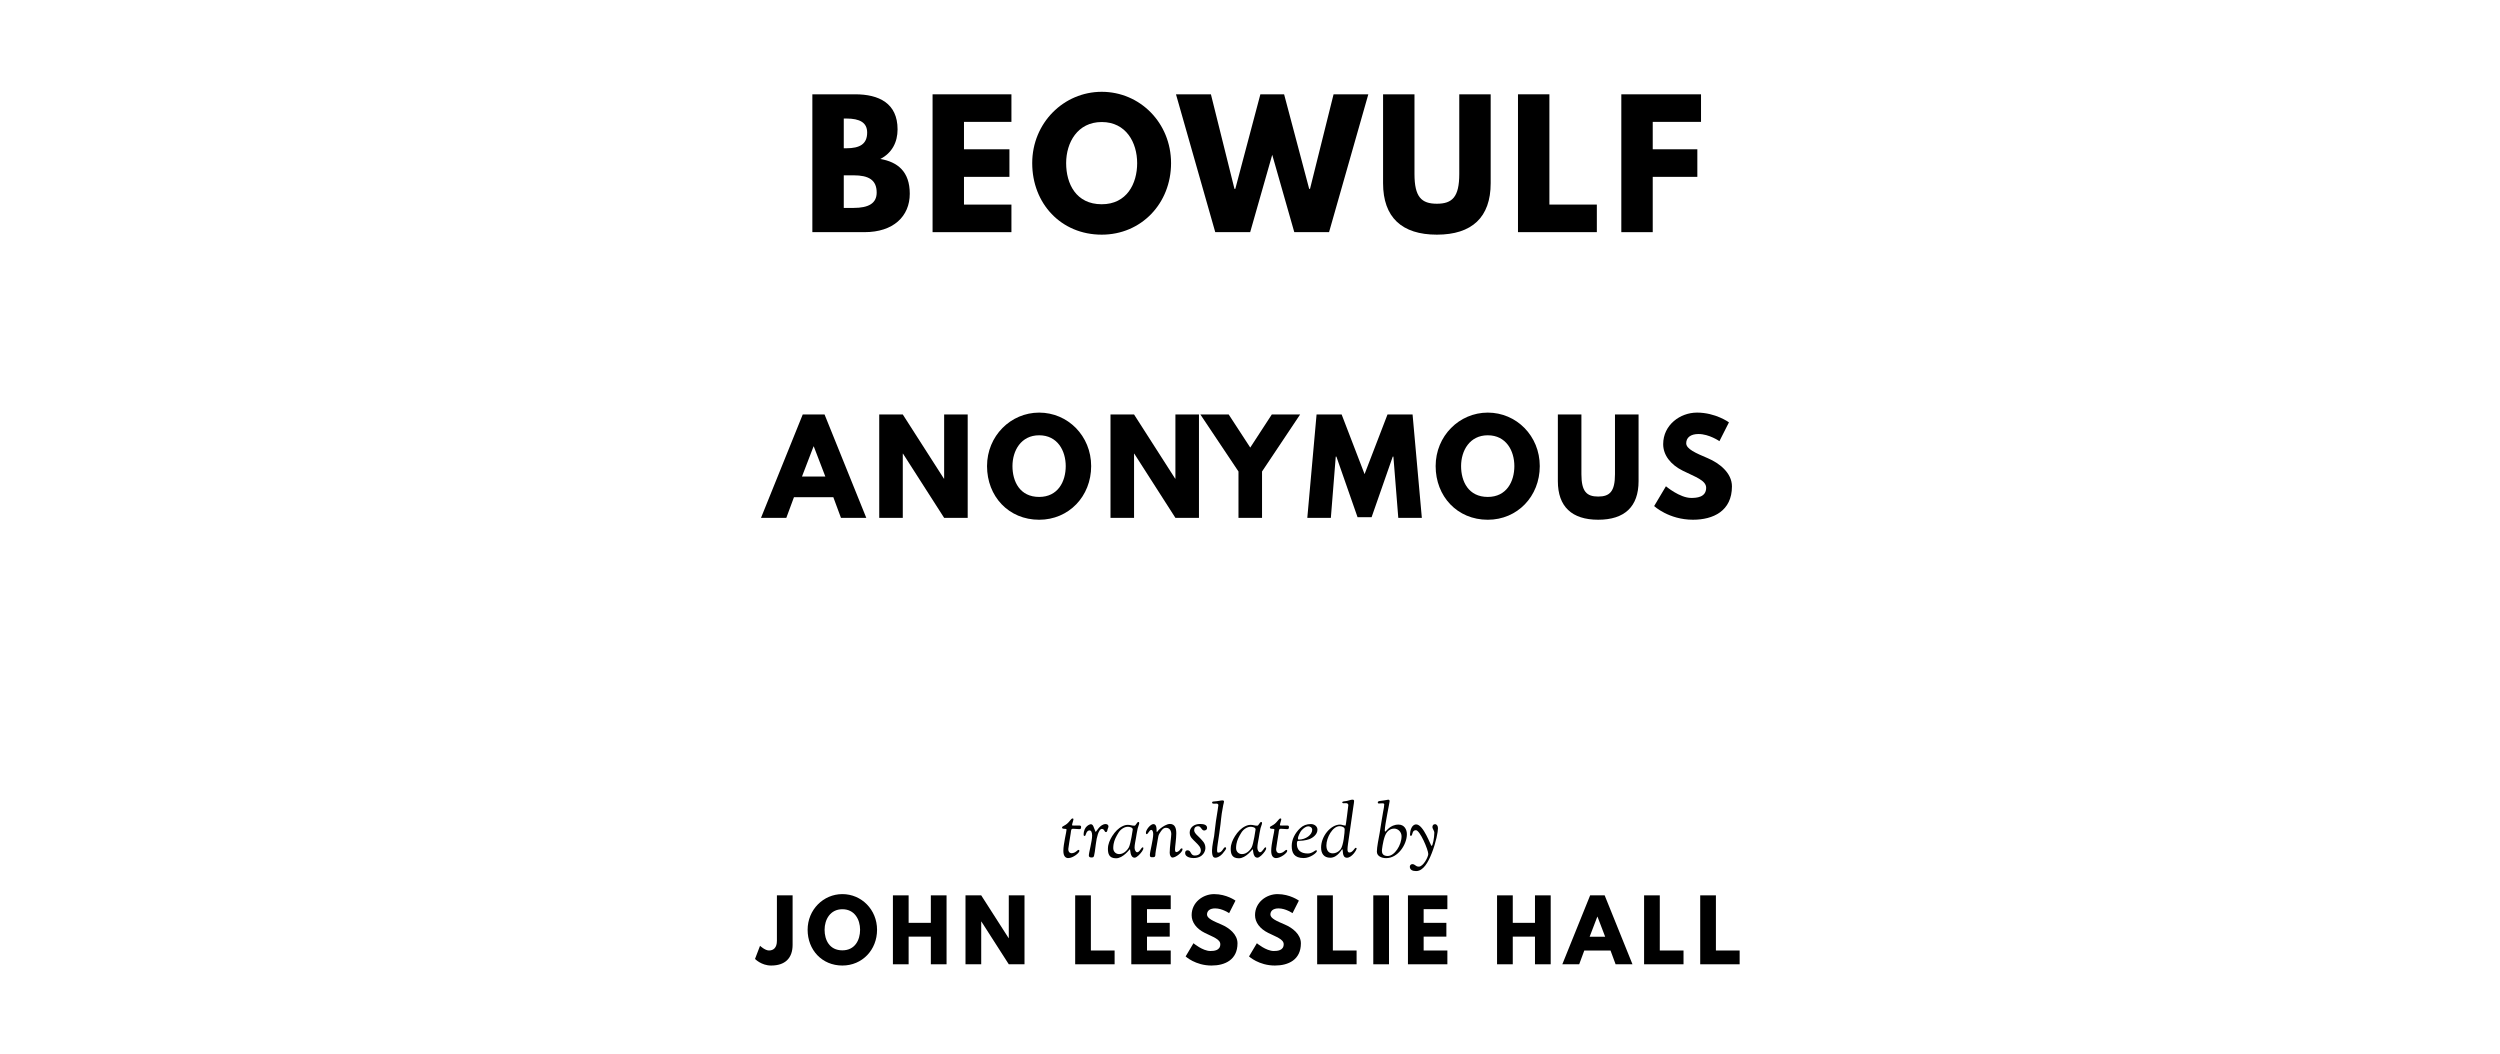
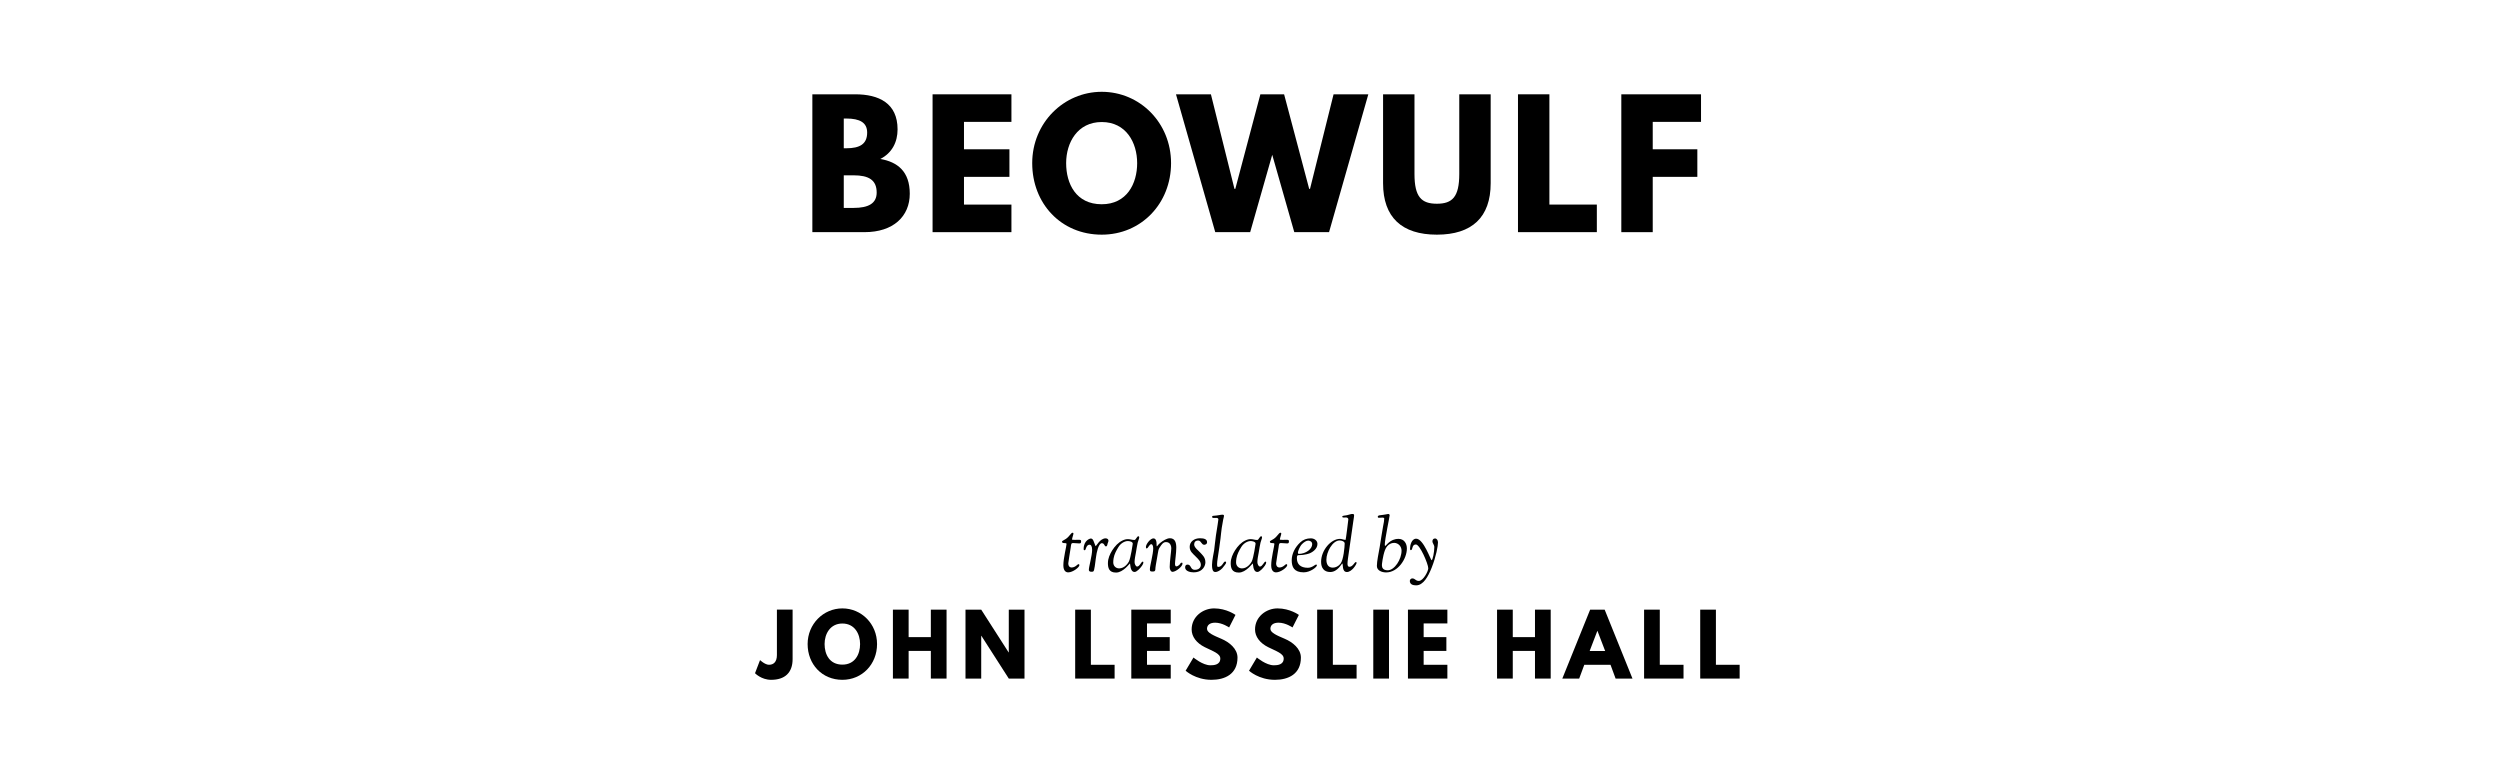
- <svg xmlns="http://www.w3.org/2000/svg" version="1.1" viewBox="0 0 1400 590">
+ <svg xmlns="http://www.w3.org/2000/svg" version="1.1" viewBox="0 0 1400 430">
  <g aria-label="BEOWULF">
    <path d="M454.92,52.81l23.95,0.00c13.29,0.00,23.77,4.96,23.77,19.65c0.00,7.11-3.09,13.19-9.64,16.56c9.64,1.68,16.47,7.02,16.47,19.46c0.00,12.73-9.26,21.52-25.26,21.52l-29.29,0.00l0.00-77.19z  M472.51,83.03l1.40,0.00c7.58,0.00,11.70-2.34,11.70-8.80c0.00-5.52-4.02-7.86-11.70-7.86l-1.40,0.00l0.00,16.65z  M472.51,116.43l5.52,0.00c8.33,0.00,12.91-2.53,12.91-8.61c0.00-7.11-4.58-9.64-12.91-9.64l-5.52,0.00l0.00,18.25z" />
    <path d="M566.40,52.81l0.00,15.44l-26.57,0.00l0.00,15.35l25.45,0.00l0.00,15.44l-25.45,0.00l0.00,15.53l26.57,0.00l0.00,15.44l-44.16,0.00l0.00-77.19l44.16,0.00z" />
    <path d="M578.04,91.36c0.00-22.55,17.68-39.95,38.92-39.95c21.43,0.00,38.83,17.40,38.83,39.95s-16.65,40.05-38.83,40.05c-22.83,0.00-38.92-17.50-38.92-40.05z  M597.04,91.36c0.00,11.51,5.52,23.02,19.93,23.02c14.04,0.00,19.84-11.51,19.84-23.02s-6.18-23.02-19.84-23.02c-13.57,0.00-19.93,11.51-19.93,23.02z" />
    <path d="M724.80,130.00l-12.35-43.32l-12.35,43.32l-19.56,0.00l-21.99-77.19l19.56,0.00l13.19,52.96l0.47,0.00l14.04-52.96l13.29,0.00l14.04,52.96l0.47,0.00l13.19-52.96l19.46,0.00l-21.99,77.19l-19.46,0.00z" />
    <path d="M834.78,52.81l0.00,49.78c0.00,19.09-10.48,28.82-30.13,28.82s-30.13-9.73-30.13-28.82l0.00-49.78l17.59,0.00l0.00,44.63c0.00,12.91,3.93,16.65,12.54,16.65s12.54-3.74,12.54-16.65l0.00-44.63l17.59,0.00z" />
    <path d="M867.66,52.81l0.00,61.75l26.57,0.00l0.00,15.44l-44.16,0.00l0.00-77.19l17.59,0.00z" />
    <path d="M952.57,52.81l0.00,15.44l-27.04,0.00l0.00,15.35l24.98,0.00l0.00,15.44l-24.98,0.00l0.00,30.97l-17.59,0.00l0.00-77.19l44.63,0.00z" />
  </g>
-   <g aria-label="ANONYMOUS">
-     <path d="M461.75,232.11l23.37,57.89l-14.18,0.00l-4.28-11.58l-22.04,0.00l-4.28,11.58l-14.18,0.00l23.37-57.89l12.21,0.00z  M462.18,266.84l-6.46-16.84l-0.14,0.00l-6.46,16.84l13.05,0.00z" />
-     <path d="M505.56,254.07l0.00,35.93l-13.19,0.00l0.00-57.89l13.19,0.00l23.02,35.93l0.14,0.00l0.00-35.93l13.19,0.00l0.00,57.89l-13.19,0.00l-23.02-35.93l-0.14,0.00z" />
-     <path d="M552.74,261.02c0.00-16.91,13.26-29.96,29.19-29.96c16.07,0.00,29.12,13.05,29.12,29.96s-12.49,30.04-29.12,30.04c-17.12,0.00-29.19-13.12-29.19-30.04z  M566.98,261.02c0.00,8.63,4.14,17.26,14.95,17.26c10.53,0.00,14.88-8.63,14.88-17.26s-4.63-17.26-14.88-17.26c-10.18,0.00-14.95,8.63-14.95,17.26z" />
-     <path d="M635.07,254.07l0.00,35.93l-13.19,0.00l0.00-57.89l13.19,0.00l23.02,35.93l0.14,0.00l0.00-35.93l13.19,0.00l0.00,57.89l-13.19,0.00l-23.02-35.93l-0.14,0.00z" />
-     <path d="M672.21,232.11l15.86,0.00l12.07,18.53l12.07-18.53l15.86,0.00l-21.33,31.93l0.00,25.96l-13.19,0.00l0.00-25.96z" />
-     <path d="M783.04,290.00l-2.74-34.32l-0.35,0.00l-11.86,33.96l-7.86,0.00l-11.86-33.96l-0.35,0.00l-2.74,34.32l-13.19,0.00l5.19-57.89l14.04,0.00l12.84,33.40l12.84-33.40l14.04,0.00l5.19,57.89l-13.19,0.00z" />
-     <path d="M803.96,261.02c0.00-16.91,13.26-29.96,29.19-29.96c16.07,0.00,29.12,13.05,29.12,29.96s-12.49,30.04-29.12,30.04c-17.12,0.00-29.19-13.12-29.19-30.04z  M818.21,261.02c0.00,8.63,4.14,17.26,14.95,17.26c10.53,0.00,14.88-8.63,14.88-17.26s-4.63-17.26-14.88-17.26c-10.18,0.00-14.95,8.63-14.95,17.26z" />
-     <path d="M917.60,232.11l0.00,37.33c0.00,14.32-7.86,21.61-22.60,21.61s-22.60-7.30-22.60-21.61l0.00-37.33l13.19,0.00l0.00,33.47c0.00,9.68,2.95,12.49,9.40,12.49s9.40-2.81,9.40-12.49l0.00-33.47l13.19,0.00z" />
-     <path d="M950.25,231.05c10.53,0.00,17.96,5.47,17.96,5.47l-5.33,10.53s-5.75-4.00-11.72-4.00c-4.49,0.00-6.88,2.04-6.88,5.19c0.00,3.23,5.47,5.54,12.07,8.35c6.46,2.74,13.54,8.21,13.54,15.79c0.00,13.82-10.53,18.67-21.82,18.67c-13.54,0.00-21.75-7.65-21.75-7.65l6.60-11.09s7.72,6.53,14.18,6.53c2.88,0.00,8.35-0.28,8.35-5.68c0.00-4.21-6.18-6.11-13.05-9.54c-6.95-3.44-11.02-8.84-11.02-14.88c0.00-10.81,9.54-17.68,18.88-17.68z" />
-   </g>
  <g aria-label="translated by">
-     <path d="M594.73,463.42c0.00-0.85,1.62-0.81,3.49-2.76c1.70-1.79,1.79-2.34,2.47-2.34c0.21,0.00,0.43,0.13,0.43,0.51c0.00,0.55-0.77,2.55-0.77,3.19c0.00,0.26,0.09,0.30,1.49,0.30c1.66,0.00,2.00-0.04,2.47-0.04c0.89,0.00,1.11,0.30,1.11,0.81c0.00,0.98-0.26,1.23-1.02,1.23c-0.68,0.00-2.51-0.21-3.44-0.21c-1.23,0.00-1.11,0.77-1.36,2.51c-0.38,2.64-1.36,8.16-1.36,8.84c0.00,2.25,1.57,2.34,1.74,2.34c2.34,0.00,3.32-1.87,4.00-1.87c0.13,0.00,0.47,0.00,0.47,0.60c0.00,1.11-3.61,4.00-6.25,4.00c-1.15,0.00-2.72-0.68-2.72-4.00c0.00-3.91,1.79-10.80,1.79-11.94c0.00-0.89-2.51,0.04-2.51-1.15z" />
-     <path d="M606.84,467.42c0.00-4.85,3.61-5.87,4.00-5.87c0.89,0.00,1.32,0.81,1.57,1.49c1.06,2.76,1.11,2.81,1.19,2.81c0.30,0.00,2.42-4.38,5.57-4.38c1.11,0.00,1.57,0.72,1.57,1.32c0.00,0.55-0.34,1.11-0.47,1.57c-0.09,0.30-0.17,1.62-0.94,1.62c-0.94,0.00-0.77-1.79-2.30-1.79c-1.91,0.00-2.98,5.57-3.19,7.35l-0.21,1.40c-0.94,7.23-0.85,7.23-2.38,7.23l-0.21,0.00c-0.43,0.00-1.28-0.09-1.28-1.11c0.00-1.70,1.83-7.95,1.83-11.14c0.00-2.13-0.68-2.89-1.45-2.89c-1.74,0.00-2.08,2.55-2.34,2.85c-0.13,0.13-0.26,0.26-0.47,0.26c-0.17,0.00-0.51-0.13-0.51-0.72z" />
-     <path d="M620.45,475.15c0.00-2.38,1.06-4.80,2.38-6.93c1.53-2.42,3.49-4.46,5.74-5.53c1.15-0.55,2.00-0.77,3.10-0.77c1.32,0.00,2.21,0.47,3.61,0.47c0.85,0.00,1.36-2.08,2.21-2.08c0.26,0.00,0.47,0.17,0.47,0.64c0.00,0.68-0.55,1.70-0.85,2.93c-0.38,1.57-0.64,3.53-0.98,5.44c-0.34,1.87-0.77,3.83-0.77,5.44c0.00,1.11,0.64,2.51,1.45,2.51c1.40,0.00,2.30-2.76,3.10-2.76c0.34,0.00,0.38,0.30,0.38,0.47c0.00,0.43-0.21,1.06-0.77,1.83c-1.06,1.53-2.98,3.49-4.12,3.49c-2.72,0.00-2.34-4.76-2.64-4.76c-0.21,0.00-3.74,5.10-7.78,5.10s-4.55-2.72-4.55-5.48z  M623.42,474.90c0.00,2.13,1.53,3.40,3.32,3.40c3.06,0.00,5.06-3.06,5.44-3.83c1.02-2.04,2.17-9.86,2.17-9.99c0.00-1.19-1.91-1.49-2.81-1.49c-1.74,0.00-4.00,1.28-5.27,3.44c-1.23,2.04-2.25,3.95-2.64,6.16c-0.13,0.77-0.21,1.53-0.21,2.30z" />
-     <path d="M641.70,466.35c0.00-1.66,2.55-4.85,4.17-4.85c2.47,0.00,1.57,4.46,1.96,4.46c0.26,0.00,0.55-0.94,2.13-2.13c1.15-0.89,3.40-2.42,5.19-2.42c2.98,0.00,3.57,2.64,3.57,5.31c0.00,2.98-0.72,7.48-0.72,8.93c0.00,1.19,0.34,1.53,0.81,1.53c0.72,0.00,1.70-0.94,1.70-0.94c0.51-0.64,0.68-1.15,1.32-1.15c0.30,0.00,0.38,0.26,0.38,0.51c0.00,1.66-3.74,4.63-5.61,4.63c-0.85,0.00-1.57-1.19-1.57-2.68c0.00-3.23,0.89-8.93,0.89-10.50c0.00-0.68-0.21-3.49-2.98-3.49c-0.98,0.00-1.79,0.47-2.76,1.87c-1.83,2.59-1.32,2.21-2.34,7.69c-1.06,5.74-0.77,5.23-0.85,5.82c-0.13,0.94-0.47,1.11-1.57,1.11c-1.15,0.00-1.49-0.09-1.49-1.32c0.00-1.79,1.87-8.37,1.87-11.65c0.00-1.49-0.55-2.34-0.98-2.34c-1.32,0.00-1.79,2.38-2.72,2.38c-0.30,0.00-0.38-0.34-0.38-0.81z" />
-     <path d="M663.68,477.70c0.00-1.32,0.85-1.53,1.36-1.53c2.17,0.00,1.45,2.93,4.04,2.93c3.10,0.00,3.40-2.21,3.40-2.72c0.00-2.00-1.40-3.23-2.93-4.76c-1.70-1.74-3.32-2.85-3.32-5.40c0.00-2.85,2.47-4.80,5.78-4.80c2.30,0.00,3.95,0.55,3.95,2.21c0.00,1.32-1.40,1.45-1.62,1.45c-1.53,0.00-1.70-2.38-3.36-2.38c-1.62,0.00-2.25,0.98-2.25,2.25c0.00,1.62,2.34,3.36,3.36,4.46c1.32,1.49,2.93,2.68,2.93,5.53c0.00,1.53-1.19,5.57-6.63,5.57c-1.66,0.00-4.72-0.55-4.72-2.81z" />
-     <path d="M678.72,476.34c0.00-2.42,1.11-7.44,1.19-8.12c0.38-2.68,0.60-5.70,1.02-8.42c0.72-4.59,1.36-8.42,1.36-8.93s-0.43-0.85-1.06-0.85s-0.72,0.04-1.23,0.04c-0.85,0.00-1.23-0.13-1.23-0.60c0.00-0.21,0.09-0.55,0.64-0.60c3.10-0.21,4.04-0.64,5.14-0.64c0.68,0.00,0.89,0.26,0.89,0.68c0.00,0.60-0.30,1.15-0.43,1.96c-1.57,8.25-0.85,6.67-2.21,15.81c-0.72,5.02-1.23,7.69-1.23,9.14s0.13,1.66,0.68,1.66c2.34,0.00,2.76-3.02,3.87-3.02c0.30,0.00,0.51,0.26,0.51,0.68s-1.11,1.87-2.13,3.06c-1.11,1.28-2.89,2.13-3.70,2.13c-0.85,0.00-2.08,0.00-2.08-4.00z" />
-     <path d="M689.22,475.15c0.00-2.38,1.06-4.80,2.38-6.93c1.53-2.42,3.49-4.46,5.74-5.53c1.15-0.55,2.00-0.77,3.10-0.77c1.32,0.00,2.21,0.47,3.61,0.47c0.85,0.00,1.36-2.08,2.21-2.08c0.26,0.00,0.47,0.17,0.47,0.64c0.00,0.68-0.55,1.70-0.85,2.93c-0.38,1.57-0.64,3.53-0.98,5.44c-0.34,1.87-0.77,3.83-0.77,5.44c0.00,1.11,0.64,2.51,1.45,2.51c1.40,0.00,2.30-2.76,3.10-2.76c0.34,0.00,0.38,0.30,0.38,0.47c0.00,0.43-0.21,1.06-0.77,1.83c-1.06,1.53-2.98,3.49-4.12,3.49c-2.72,0.00-2.34-4.76-2.64-4.76c-0.21,0.00-3.74,5.10-7.78,5.10s-4.55-2.72-4.55-5.48z  M692.20,474.90c0.00,2.13,1.53,3.40,3.32,3.40c3.06,0.00,5.06-3.06,5.44-3.83c1.02-2.04,2.17-9.86,2.17-9.99c0.00-1.19-1.91-1.49-2.81-1.49c-1.74,0.00-4.00,1.28-5.27,3.44c-1.23,2.04-2.25,3.95-2.64,6.16c-0.13,0.77-0.21,1.53-0.21,2.30z" />
-     <path d="M711.12,463.42c0.00-0.85,1.62-0.81,3.49-2.76c1.70-1.79,1.79-2.34,2.47-2.34c0.21,0.00,0.43,0.13,0.43,0.51c0.00,0.55-0.77,2.55-0.77,3.19c0.00,0.26,0.09,0.30,1.49,0.30c1.66,0.00,2.00-0.04,2.47-0.04c0.89,0.00,1.11,0.30,1.11,0.81c0.00,0.98-0.26,1.23-1.02,1.23c-0.68,0.00-2.51-0.21-3.44-0.21c-1.23,0.00-1.11,0.77-1.36,2.51c-0.38,2.64-1.36,8.16-1.36,8.84c0.00,2.25,1.57,2.34,1.74,2.34c2.34,0.00,3.32-1.87,4.00-1.87c0.13,0.00,0.47,0.00,0.47,0.60c0.00,1.11-3.61,4.00-6.25,4.00c-1.15,0.00-2.72-0.68-2.72-4.00c0.00-3.91,1.79-10.80,1.79-11.94c0.00-0.89-2.51,0.04-2.51-1.15z" />
-     <path d="M723.36,473.75c0.00-3.66,1.87-7.31,4.80-10.03c1.57-1.49,3.53-2.25,5.91-2.25c2.00,0.00,3.70,1.28,3.70,3.15c0.00,3.06-3.32,4.80-4.12,5.14c-0.38,0.17-2.68,1.11-6.67,1.15c-0.60,0.00-0.72,0.64-0.72,1.74c0.00,3.19,1.91,5.31,6.12,5.31c2.42,0.00,4.12-1.83,4.59-1.83c0.34,0.00,0.51,0.17,0.51,0.43c0.00,0.98-3.70,3.95-7.40,3.95c-5.40,0.00-6.72-2.98-6.72-6.76z  M726.84,469.33c0.00,0.30,0.09,0.85,0.38,0.85c4.12,0.00,7.61-2.76,7.61-5.44c0.00-1.62-1.53-2.00-2.25-2.00c-1.06,0.00-2.38,0.85-3.49,2.00c-1.28,1.32-2.25,4.04-2.25,4.59z" />
-     <path d="M739.81,474.69c0.00-6.59,5.53-12.92,10.58-12.92c1.11,0.00,1.96,0.55,3.15,0.55c0.13,0.00,1.53-11.18,1.53-11.48c0.00-0.64-0.60-1.06-1.23-1.06c-0.47,0.00-1.45,0.04-1.49,0.04c-0.43,0.00-0.68-0.17-0.68-0.47c0.00-0.72,1.49-0.55,2.68-0.85c2.38-0.60,2.13-0.68,3.27-0.68c0.38,0.00,0.68,0.34,0.68,0.72c0.00,1.11-0.43,2.47-2.81,19.85c-0.47,3.23-0.89,5.91-0.89,7.18c0.00,0.94,0.13,1.83,1.11,1.83c1.87,0.00,2.85-2.64,3.53-2.64c0.34,0.00,0.47,0.21,0.47,0.38c0.00,0.89-2.68,5.19-5.44,5.19c-2.98,0.00-2.00-4.76-2.59-4.76c-0.38,0.00-2.55,4.76-6.76,4.76c-3.61,0.00-5.10-2.47-5.10-5.65z  M742.78,473.50c0.00,2.47,1.02,4.38,3.61,4.38c1.53,0.00,3.19-0.81,4.29-2.21c1.70-2.13,2.34-9.61,2.34-11.31c0.00-1.15-1.70-1.70-2.85-1.70c-3.91,0.00-7.40,6.38-7.40,10.84z" />
-     <path d="M771.05,476.98c0.00-2.72,0.98-7.14,1.57-10.58c0.77-4.42,1.28-8.54,1.91-11.69c0.38-1.83,0.64-3.32,0.64-4.34c0.00-0.21-0.21-0.51-1.06-0.51c-0.64,0.00-1.11,0.09-1.74,0.09c-0.47,0.00-0.81,0.00-0.81-0.60c0.00-0.85,1.19-0.81,3.15-1.06c1.66-0.21,2.42-0.47,2.68-0.47c0.47,0.00,0.81,0.30,0.81,0.77c0.00,0.77-2.72,13.43-2.72,16.49c0.00,0.30,0.13,0.64,0.21,0.64c0.60,0.00,2.59-3.95,7.48-3.95c3.19,0.00,4.68,2.64,4.68,5.40c0.00,5.78-5.02,13.39-11.60,13.39c-2.51,0.00-5.19-1.11-5.19-3.57z  M773.86,476.47c0.00,1.45,0.64,2.89,3.27,2.89c3.83,0.00,7.74-6.12,7.74-11.01c0.00-2.38-1.83-4.34-4.17-4.34c-1.02,0.00-3.78,0.43-5.14,4.12c-1.23,3.36-1.70,7.91-1.70,8.33z" />
-     <path d="M789.50,485.31c0.00-0.72,0.64-1.40,1.36-1.40c1.70,0.00,1.74,1.40,3.70,1.40c2.47,0.00,5.27-5.44,5.27-7.06c0.00-2.38-4.68-13.35-6.93-13.35c-2.47,0.00-1.57,3.19-2.85,3.19c-0.26,0.00-0.43-0.21-0.43-0.94c0.00-1.79,0.85-5.48,3.44-5.48c4.12,0.00,8.16,12.07,8.63,12.07c0.60,0.00,1.53-4.55,1.53-7.40c0.00-1.23-1.06-2.08-1.06-3.23c0.00-0.77,0.43-1.57,1.45-1.57c0.94,0.00,1.66,0.94,1.66,2.25c0.00,1.91-1.02,7.78-3.53,14.11c-2.00,5.06-4.72,9.90-8.71,9.90c-1.83,0.00-3.53-0.55-3.53-2.51z" />
+     <path d="M594.73,303.42c0.00-0.85,1.62-0.81,3.49-2.76c1.70-1.79,1.79-2.34,2.47-2.34c0.21,0.00,0.43,0.13,0.43,0.51c0.00,0.55-0.77,2.55-0.77,3.19c0.00,0.26,0.09,0.30,1.49,0.30c1.66,0.00,2.00-0.04,2.47-0.04c0.89,0.00,1.11,0.30,1.11,0.81c0.00,0.98-0.26,1.23-1.02,1.23c-0.68,0.00-2.51-0.21-3.44-0.21c-1.23,0.00-1.11,0.77-1.36,2.51c-0.38,2.64-1.36,8.16-1.36,8.84c0.00,2.25,1.57,2.34,1.74,2.34c2.34,0.00,3.32-1.87,4.00-1.87c0.13,0.00,0.47,0.00,0.47,0.60c0.00,1.11-3.61,4.00-6.25,4.00c-1.15,0.00-2.72-0.68-2.72-4.00c0.00-3.91,1.79-10.80,1.79-11.94c0.00-0.89-2.51,0.04-2.51-1.15z" />
+     <path d="M606.84,307.42c0.00-4.85,3.61-5.87,4.00-5.87c0.89,0.00,1.32,0.81,1.57,1.49c1.06,2.76,1.11,2.81,1.19,2.81c0.30,0.00,2.42-4.38,5.57-4.38c1.11,0.00,1.57,0.72,1.57,1.32c0.00,0.55-0.34,1.11-0.47,1.57c-0.09,0.30-0.17,1.62-0.94,1.62c-0.94,0.00-0.77-1.79-2.30-1.79c-1.91,0.00-2.98,5.57-3.19,7.35l-0.21,1.40c-0.94,7.23-0.85,7.23-2.38,7.23l-0.21,0.00c-0.43,0.00-1.28-0.09-1.28-1.11c0.00-1.70,1.83-7.95,1.83-11.14c0.00-2.13-0.68-2.89-1.45-2.89c-1.74,0.00-2.08,2.55-2.34,2.85c-0.13,0.13-0.26,0.26-0.47,0.26c-0.17,0.00-0.51-0.13-0.51-0.72z" />
+     <path d="M620.45,315.15c0.00-2.38,1.06-4.80,2.38-6.93c1.53-2.42,3.49-4.46,5.74-5.53c1.15-0.55,2.00-0.77,3.10-0.77c1.32,0.00,2.21,0.47,3.61,0.47c0.85,0.00,1.36-2.08,2.21-2.08c0.26,0.00,0.47,0.17,0.47,0.64c0.00,0.68-0.55,1.70-0.85,2.93c-0.38,1.57-0.64,3.53-0.98,5.44c-0.34,1.87-0.77,3.83-0.77,5.44c0.00,1.11,0.64,2.51,1.45,2.51c1.40,0.00,2.30-2.76,3.10-2.76c0.34,0.00,0.38,0.30,0.38,0.47c0.00,0.43-0.21,1.06-0.77,1.83c-1.06,1.53-2.98,3.49-4.12,3.49c-2.72,0.00-2.34-4.76-2.64-4.76c-0.21,0.00-3.74,5.10-7.78,5.10s-4.55-2.72-4.55-5.48z  M623.42,314.90c0.00,2.13,1.53,3.40,3.32,3.40c3.06,0.00,5.06-3.06,5.44-3.83c1.02-2.04,2.17-9.86,2.17-9.99c0.00-1.19-1.91-1.49-2.81-1.49c-1.74,0.00-4.00,1.28-5.27,3.44c-1.23,2.04-2.25,3.95-2.64,6.16c-0.13,0.77-0.21,1.53-0.21,2.30z" />
+     <path d="M641.70,306.35c0.00-1.66,2.55-4.85,4.17-4.85c2.47,0.00,1.57,4.46,1.96,4.46c0.26,0.00,0.55-0.94,2.13-2.13c1.15-0.89,3.40-2.42,5.19-2.42c2.98,0.00,3.57,2.64,3.57,5.31c0.00,2.98-0.72,7.48-0.72,8.93c0.00,1.19,0.34,1.53,0.81,1.53c0.72,0.00,1.70-0.94,1.70-0.94c0.51-0.64,0.68-1.15,1.32-1.15c0.30,0.00,0.38,0.26,0.38,0.51c0.00,1.66-3.74,4.63-5.61,4.63c-0.85,0.00-1.57-1.19-1.57-2.68c0.00-3.23,0.89-8.93,0.89-10.50c0.00-0.68-0.21-3.49-2.98-3.49c-0.98,0.00-1.79,0.47-2.76,1.87c-1.83,2.59-1.32,2.21-2.34,7.69c-1.06,5.74-0.77,5.23-0.85,5.82c-0.13,0.94-0.47,1.11-1.57,1.11c-1.15,0.00-1.49-0.09-1.49-1.32c0.00-1.79,1.87-8.37,1.87-11.65c0.00-1.49-0.55-2.34-0.98-2.34c-1.32,0.00-1.79,2.38-2.72,2.38c-0.30,0.00-0.38-0.34-0.38-0.81z" />
+     <path d="M663.68,317.70c0.00-1.32,0.85-1.53,1.36-1.53c2.17,0.00,1.45,2.93,4.04,2.93c3.10,0.00,3.40-2.21,3.40-2.72c0.00-2.00-1.40-3.23-2.93-4.76c-1.70-1.74-3.32-2.85-3.32-5.40c0.00-2.85,2.47-4.80,5.78-4.80c2.30,0.00,3.95,0.55,3.95,2.21c0.00,1.32-1.40,1.45-1.62,1.45c-1.53,0.00-1.70-2.38-3.36-2.38c-1.62,0.00-2.25,0.98-2.25,2.25c0.00,1.62,2.34,3.36,3.36,4.46c1.32,1.49,2.93,2.68,2.93,5.53c0.00,1.53-1.19,5.57-6.63,5.57c-1.66,0.00-4.72-0.55-4.72-2.81z" />
+     <path d="M678.72,316.34c0.00-2.42,1.11-7.44,1.19-8.12c0.38-2.68,0.60-5.70,1.02-8.42c0.72-4.59,1.36-8.42,1.36-8.93s-0.43-0.85-1.06-0.85s-0.72,0.04-1.23,0.04c-0.85,0.00-1.23-0.13-1.23-0.60c0.00-0.21,0.09-0.55,0.64-0.60c3.10-0.21,4.04-0.64,5.14-0.64c0.68,0.00,0.89,0.26,0.89,0.68c0.00,0.60-0.30,1.15-0.43,1.96c-1.57,8.25-0.85,6.67-2.21,15.81c-0.72,5.02-1.23,7.69-1.23,9.14s0.13,1.66,0.68,1.66c2.34,0.00,2.76-3.02,3.87-3.02c0.30,0.00,0.51,0.26,0.51,0.68s-1.11,1.87-2.13,3.06c-1.11,1.28-2.89,2.13-3.70,2.13c-0.85,0.00-2.08,0.00-2.08-4.00z" />
+     <path d="M689.22,315.15c0.00-2.38,1.06-4.80,2.38-6.93c1.53-2.42,3.49-4.46,5.74-5.53c1.15-0.55,2.00-0.77,3.10-0.77c1.32,0.00,2.21,0.47,3.61,0.47c0.85,0.00,1.36-2.08,2.21-2.08c0.26,0.00,0.47,0.17,0.47,0.64c0.00,0.68-0.55,1.70-0.85,2.93c-0.38,1.57-0.64,3.53-0.98,5.44c-0.34,1.87-0.77,3.83-0.77,5.44c0.00,1.11,0.64,2.51,1.45,2.51c1.40,0.00,2.30-2.76,3.10-2.76c0.34,0.00,0.38,0.30,0.38,0.47c0.00,0.43-0.21,1.06-0.77,1.83c-1.06,1.53-2.98,3.49-4.12,3.49c-2.72,0.00-2.34-4.76-2.64-4.76c-0.21,0.00-3.74,5.10-7.78,5.10s-4.55-2.72-4.55-5.48z  M692.20,314.90c0.00,2.13,1.53,3.40,3.32,3.40c3.06,0.00,5.06-3.06,5.44-3.83c1.02-2.04,2.17-9.86,2.17-9.99c0.00-1.19-1.91-1.49-2.81-1.49c-1.74,0.00-4.00,1.28-5.27,3.44c-1.23,2.04-2.25,3.95-2.64,6.16c-0.13,0.77-0.21,1.53-0.21,2.30z" />
+     <path d="M711.12,303.42c0.00-0.85,1.62-0.81,3.49-2.76c1.70-1.79,1.79-2.34,2.47-2.34c0.21,0.00,0.43,0.13,0.43,0.51c0.00,0.55-0.77,2.55-0.77,3.19c0.00,0.26,0.09,0.30,1.49,0.30c1.66,0.00,2.00-0.04,2.47-0.04c0.89,0.00,1.11,0.30,1.11,0.81c0.00,0.98-0.26,1.23-1.02,1.23c-0.68,0.00-2.51-0.21-3.44-0.21c-1.23,0.00-1.11,0.77-1.36,2.51c-0.38,2.64-1.36,8.16-1.36,8.84c0.00,2.25,1.57,2.34,1.74,2.34c2.34,0.00,3.32-1.87,4.00-1.87c0.13,0.00,0.47,0.00,0.47,0.60c0.00,1.11-3.61,4.00-6.25,4.00c-1.15,0.00-2.72-0.68-2.72-4.00c0.00-3.91,1.79-10.80,1.79-11.94c0.00-0.89-2.51,0.04-2.51-1.15z" />
+     <path d="M723.36,313.75c0.00-3.66,1.87-7.31,4.80-10.03c1.57-1.49,3.53-2.25,5.91-2.25c2.00,0.00,3.70,1.28,3.70,3.15c0.00,3.06-3.32,4.80-4.12,5.14c-0.38,0.17-2.68,1.11-6.67,1.15c-0.60,0.00-0.72,0.64-0.72,1.74c0.00,3.19,1.91,5.31,6.12,5.31c2.42,0.00,4.12-1.83,4.59-1.83c0.34,0.00,0.51,0.17,0.51,0.43c0.00,0.98-3.70,3.95-7.40,3.95c-5.40,0.00-6.72-2.98-6.72-6.76z  M726.84,309.33c0.00,0.30,0.09,0.85,0.38,0.85c4.12,0.00,7.61-2.76,7.61-5.44c0.00-1.62-1.53-2.00-2.25-2.00c-1.06,0.00-2.38,0.85-3.49,2.00c-1.28,1.32-2.25,4.04-2.25,4.59z" />
+     <path d="M739.81,314.69c0.00-6.59,5.53-12.92,10.58-12.92c1.11,0.00,1.96,0.55,3.15,0.55c0.13,0.00,1.53-11.18,1.53-11.48c0.00-0.64-0.60-1.06-1.23-1.06c-0.47,0.00-1.45,0.04-1.49,0.04c-0.43,0.00-0.68-0.17-0.68-0.47c0.00-0.72,1.49-0.55,2.68-0.85c2.38-0.60,2.13-0.68,3.27-0.68c0.38,0.00,0.68,0.34,0.68,0.72c0.00,1.11-0.43,2.47-2.81,19.85c-0.47,3.23-0.89,5.91-0.89,7.18c0.00,0.94,0.13,1.83,1.11,1.83c1.87,0.00,2.85-2.64,3.53-2.64c0.34,0.00,0.47,0.21,0.47,0.38c0.00,0.89-2.68,5.19-5.44,5.19c-2.98,0.00-2.00-4.76-2.59-4.76c-0.38,0.00-2.55,4.76-6.76,4.76c-3.61,0.00-5.10-2.47-5.10-5.65z  M742.78,313.50c0.00,2.47,1.02,4.38,3.61,4.38c1.53,0.00,3.19-0.81,4.29-2.21c1.70-2.13,2.34-9.61,2.34-11.31c0.00-1.15-1.70-1.70-2.85-1.70c-3.91,0.00-7.40,6.38-7.40,10.84z" />
+     <path d="M771.05,316.98c0.00-2.72,0.98-7.14,1.57-10.58c0.77-4.42,1.28-8.54,1.91-11.69c0.38-1.83,0.64-3.32,0.64-4.34c0.00-0.21-0.21-0.51-1.06-0.51c-0.64,0.00-1.11,0.09-1.74,0.09c-0.47,0.00-0.81,0.00-0.81-0.60c0.00-0.85,1.19-0.81,3.15-1.06c1.66-0.21,2.42-0.47,2.68-0.47c0.47,0.00,0.81,0.30,0.81,0.77c0.00,0.77-2.72,13.43-2.72,16.49c0.00,0.30,0.13,0.64,0.21,0.64c0.60,0.00,2.59-3.95,7.48-3.95c3.19,0.00,4.68,2.64,4.68,5.40c0.00,5.78-5.02,13.39-11.60,13.39c-2.51,0.00-5.19-1.11-5.19-3.57z  M773.86,316.47c0.00,1.45,0.64,2.89,3.27,2.89c3.83,0.00,7.74-6.12,7.74-11.01c0.00-2.38-1.83-4.34-4.17-4.34c-1.02,0.00-3.78,0.43-5.14,4.12c-1.23,3.36-1.70,7.91-1.70,8.33z" />
+     <path d="M789.50,325.31c0.00-0.72,0.64-1.40,1.36-1.40c1.70,0.00,1.74,1.40,3.70,1.40c2.47,0.00,5.27-5.44,5.27-7.06c0.00-2.38-4.68-13.35-6.93-13.35c-2.47,0.00-1.57,3.19-2.85,3.19c-0.26,0.00-0.43-0.21-0.43-0.94c0.00-1.79,0.85-5.48,3.44-5.48c4.12,0.00,8.16,12.07,8.63,12.07c0.60,0.00,1.53-4.55,1.53-7.40c0.00-1.23-1.06-2.08-1.06-3.23c0.00-0.77,0.43-1.57,1.45-1.57c0.94,0.00,1.66,0.94,1.66,2.25c0.00,1.91-1.02,7.78-3.53,14.11c-2.00,5.06-4.72,9.90-8.71,9.90c-1.83,0.00-3.53-0.55-3.53-2.51z" />
  </g>
  <g aria-label="JOHN LESSLIE HALL">
-     <path d="M443.86,501.40l0.00,27.70c0.00,7.58-4.30,11.60-12.02,11.60c-5.52,0.00-9.03-3.70-9.03-3.70l2.81-7.35s2.76,2.62,5.01,2.62c2.53,0.00,4.44-1.54,4.44-5.43l0.00-25.45l8.80,0.00z" />
-     <path d="M452.27,520.68c0.00-11.27,8.84-19.98,19.46-19.98c10.71,0.00,19.42,8.70,19.42,19.98s-8.33,20.02-19.42,20.02c-11.42,0.00-19.46-8.75-19.46-20.02z  M461.77,520.68c0.00,5.75,2.76,11.51,9.96,11.51c7.02,0.00,9.92-5.75,9.92-11.51s-3.09-11.51-9.92-11.51c-6.78,0.00-9.96,5.75-9.96,11.51z" />
-     <path d="M508.83,524.51l0.00,15.49l-8.80,0.00l0.00-38.60l8.80,0.00l0.00,15.39l12.44,0.00l0.00-15.39l8.80,0.00l0.00,38.60l-8.80,0.00l0.00-15.49l-12.44,0.00z" />
-     <path d="M549.48,516.05l0.00,23.95l-8.80,0.00l0.00-38.60l8.80,0.00l15.35,23.95l0.09,0.00l0.00-23.95l8.80,0.00l0.00,38.60l-8.80,0.00l-15.35-23.95l-0.09,0.00z" />
-     <path d="M610.89,501.40l0.00,30.88l13.29,0.00l0.00,7.72l-22.08,0.00l0.00-38.60l8.80,0.00z" />
-     <path d="M655.61,501.40l0.00,7.72l-13.29,0.00l0.00,7.67l12.73,0.00l0.00,7.72l-12.73,0.00l0.00,7.77l13.29,0.00l0.00,7.72l-22.08,0.00l0.00-38.60l22.08,0.00z" />
-     <path d="M679.89,500.70c7.02,0.00,11.98,3.65,11.98,3.65l-3.56,7.02s-3.84-2.67-7.81-2.67c-2.99,0.00-4.58,1.36-4.58,3.46c0.00,2.15,3.65,3.70,8.05,5.57c4.30,1.82,9.03,5.47,9.03,10.53c0.00,9.22-7.02,12.44-14.55,12.44c-9.03,0.00-14.50-5.10-14.50-5.10l4.40-7.39s5.15,4.35,9.45,4.35c1.92,0.00,5.57-0.19,5.57-3.79c0.00-2.81-4.12-4.07-8.70-6.36c-4.63-2.29-7.35-5.89-7.35-9.92c0.00-7.20,6.36-11.79,12.58-11.79z" />
-     <path d="M715.39,500.70c7.02,0.00,11.98,3.65,11.98,3.65l-3.56,7.02s-3.84-2.67-7.81-2.67c-2.99,0.00-4.58,1.36-4.58,3.46c0.00,2.15,3.65,3.70,8.05,5.57c4.30,1.82,9.03,5.47,9.03,10.53c0.00,9.22-7.02,12.44-14.55,12.44c-9.03,0.00-14.50-5.10-14.50-5.10l4.40-7.39s5.15,4.35,9.45,4.35c1.92,0.00,5.57-0.19,5.57-3.79c0.00-2.81-4.12-4.07-8.70-6.36c-4.63-2.29-7.35-5.89-7.35-9.92c0.00-7.20,6.36-11.79,12.58-11.79z" />
-     <path d="M746.40,501.40l0.00,30.88l13.29,0.00l0.00,7.72l-22.08,0.00l0.00-38.60l8.80,0.00z" />
-     <path d="M777.84,501.40l0.00,38.60l-8.80,0.00l0.00-38.60l8.80,0.00z" />
-     <path d="M810.53,501.40l0.00,7.72l-13.29,0.00l0.00,7.67l12.73,0.00l0.00,7.72l-12.73,0.00l0.00,7.77l13.29,0.00l0.00,7.72l-22.08,0.00l0.00-38.60l22.08,0.00z" />
-     <path d="M847.15,524.51l0.00,15.49l-8.80,0.00l0.00-38.60l8.80,0.00l0.00,15.39l12.44,0.00l0.00-15.39l8.80,0.00l0.00,38.60l-8.80,0.00l0.00-15.49l-12.44,0.00z" />
-     <path d="M898.61,501.40l15.58,38.60l-9.45,0.00l-2.85-7.72l-14.69,0.00l-2.85,7.72l-9.45,0.00l15.58-38.60l8.14,0.00z  M898.89,524.56l-4.30-11.23l-0.09,0.00l-4.30,11.23l8.70,0.00z" />
-     <path d="M929.48,501.40l0.00,30.88l13.29,0.00l0.00,7.72l-22.08,0.00l0.00-38.60l8.80,0.00z" />
-     <path d="M960.91,501.40l0.00,30.88l13.29,0.00l0.00,7.72l-22.08,0.00l0.00-38.60l8.80,0.00z" />
+     <path d="M443.86,341.40l0.00,27.70c0.00,7.58-4.30,11.60-12.02,11.60c-5.52,0.00-9.03-3.70-9.03-3.70l2.81-7.35s2.76,2.62,5.01,2.62c2.53,0.00,4.44-1.54,4.44-5.43l0.00-25.45l8.80,0.00z" />
+     <path d="M452.27,360.68c0.00-11.27,8.84-19.98,19.46-19.98c10.71,0.00,19.42,8.70,19.42,19.98s-8.33,20.02-19.42,20.02c-11.42,0.00-19.46-8.75-19.46-20.02z  M461.77,360.68c0.00,5.75,2.76,11.51,9.96,11.51c7.02,0.00,9.92-5.75,9.92-11.51s-3.09-11.51-9.92-11.51c-6.78,0.00-9.96,5.75-9.96,11.51z" />
+     <path d="M508.83,364.51l0.00,15.49l-8.80,0.00l0.00-38.60l8.80,0.00l0.00,15.39l12.44,0.00l0.00-15.39l8.80,0.00l0.00,38.60l-8.80,0.00l0.00-15.49l-12.44,0.00z" />
+     <path d="M549.48,356.05l0.00,23.95l-8.80,0.00l0.00-38.60l8.80,0.00l15.35,23.95l0.09,0.00l0.00-23.95l8.80,0.00l0.00,38.60l-8.80,0.00l-15.35-23.95l-0.09,0.00z" />
+     <path d="M610.89,341.40l0.00,30.88l13.29,0.00l0.00,7.72l-22.08,0.00l0.00-38.60l8.80,0.00z" />
+     <path d="M655.61,341.40l0.00,7.72l-13.29,0.00l0.00,7.67l12.73,0.00l0.00,7.72l-12.73,0.00l0.00,7.77l13.29,0.00l0.00,7.72l-22.08,0.00l0.00-38.60l22.08,0.00z" />
+     <path d="M679.89,340.70c7.02,0.00,11.98,3.65,11.98,3.65l-3.56,7.02s-3.84-2.67-7.81-2.67c-2.99,0.00-4.58,1.36-4.58,3.46c0.00,2.15,3.65,3.70,8.05,5.57c4.30,1.82,9.03,5.47,9.03,10.53c0.00,9.22-7.02,12.44-14.55,12.44c-9.03,0.00-14.50-5.10-14.50-5.10l4.40-7.39s5.15,4.35,9.45,4.35c1.92,0.00,5.57-0.19,5.57-3.79c0.00-2.81-4.12-4.07-8.70-6.36c-4.63-2.29-7.35-5.89-7.35-9.92c0.00-7.20,6.36-11.79,12.58-11.79z" />
+     <path d="M715.39,340.70c7.02,0.00,11.98,3.65,11.98,3.65l-3.56,7.02s-3.84-2.67-7.81-2.67c-2.99,0.00-4.58,1.36-4.58,3.46c0.00,2.15,3.65,3.70,8.05,5.57c4.30,1.82,9.03,5.47,9.03,10.53c0.00,9.22-7.02,12.44-14.55,12.44c-9.03,0.00-14.50-5.10-14.50-5.10l4.40-7.39s5.15,4.35,9.45,4.35c1.92,0.00,5.57-0.19,5.57-3.79c0.00-2.81-4.12-4.07-8.70-6.36c-4.63-2.29-7.35-5.89-7.35-9.92c0.00-7.20,6.36-11.79,12.58-11.79z" />
+     <path d="M746.40,341.40l0.00,30.88l13.29,0.00l0.00,7.72l-22.08,0.00l0.00-38.60l8.80,0.00z" />
+     <path d="M777.84,341.40l0.00,38.60l-8.80,0.00l0.00-38.60l8.80,0.00z" />
+     <path d="M810.53,341.40l0.00,7.72l-13.29,0.00l0.00,7.67l12.73,0.00l0.00,7.72l-12.73,0.00l0.00,7.77l13.29,0.00l0.00,7.72l-22.08,0.00l0.00-38.60l22.08,0.00z" />
+     <path d="M847.15,364.51l0.00,15.49l-8.80,0.00l0.00-38.60l8.80,0.00l0.00,15.39l12.44,0.00l0.00-15.39l8.80,0.00l0.00,38.60l-8.80,0.00l0.00-15.49l-12.44,0.00z" />
+     <path d="M898.61,341.40l15.58,38.60l-9.45,0.00l-2.85-7.72l-14.69,0.00l-2.85,7.72l-9.45,0.00l15.58-38.60l8.14,0.00z  M898.89,364.56l-4.30-11.23l-0.09,0.00l-4.30,11.23l8.70,0.00z" />
+     <path d="M929.48,341.40l0.00,30.88l13.29,0.00l0.00,7.72l-22.08,0.00l0.00-38.60l8.80,0.00z" />
+     <path d="M960.91,341.40l0.00,30.88l13.29,0.00l0.00,7.72l-22.08,0.00l0.00-38.60l8.80,0.00z" />
  </g>
</svg>
